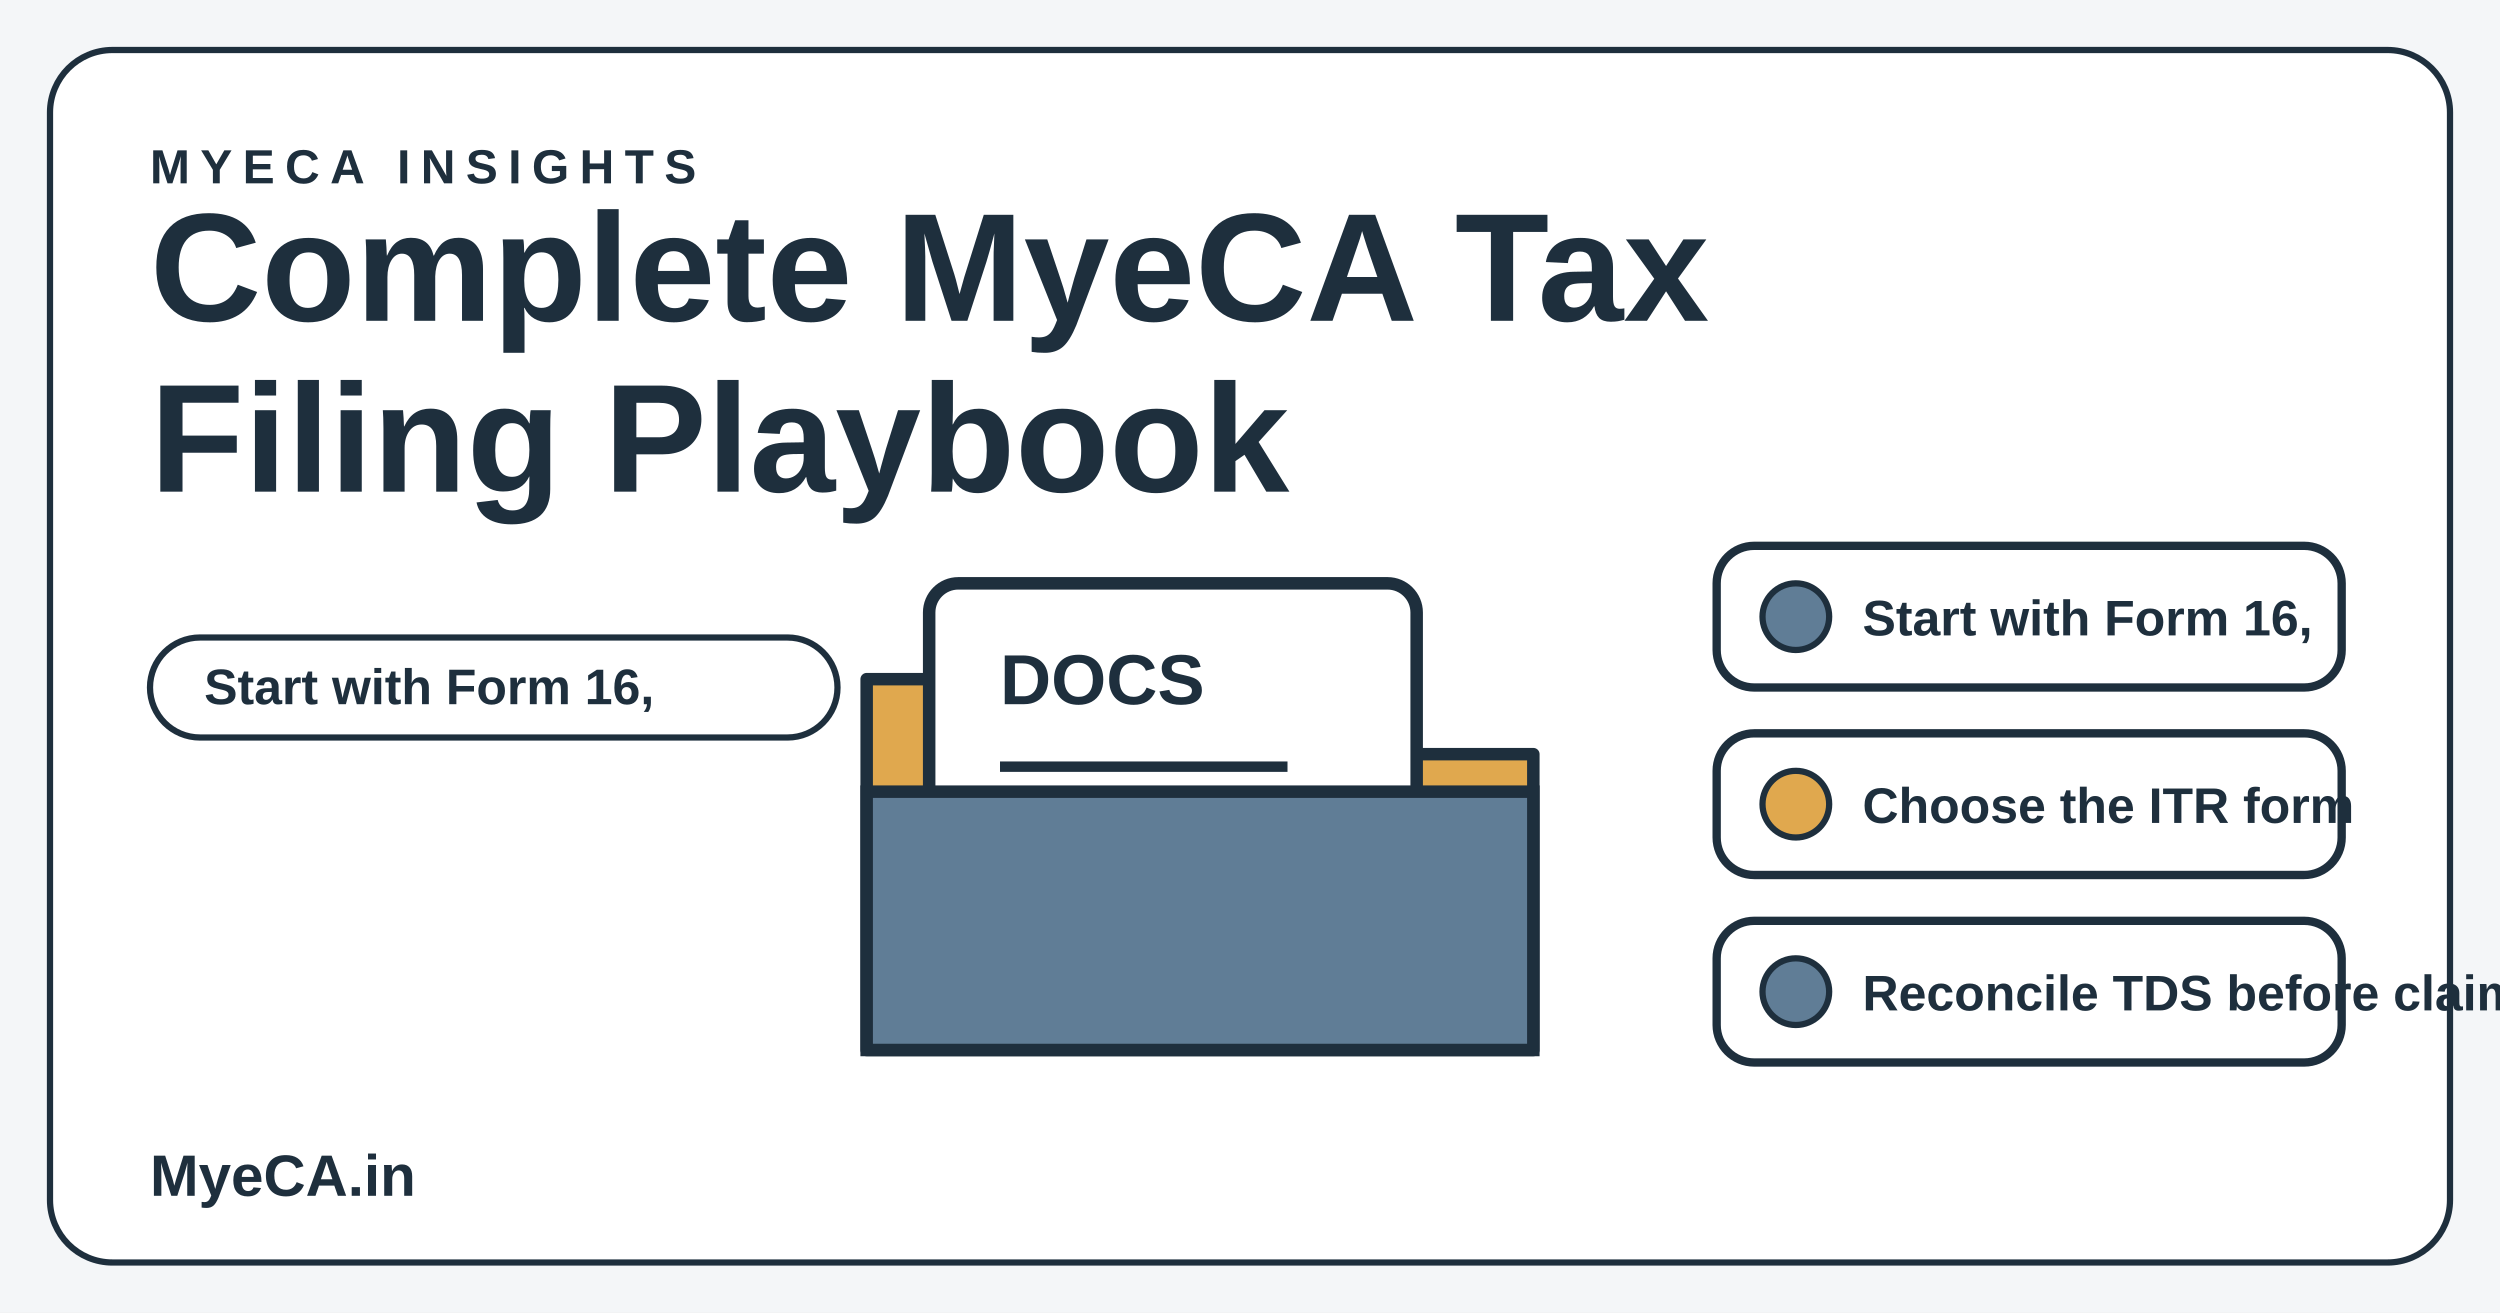
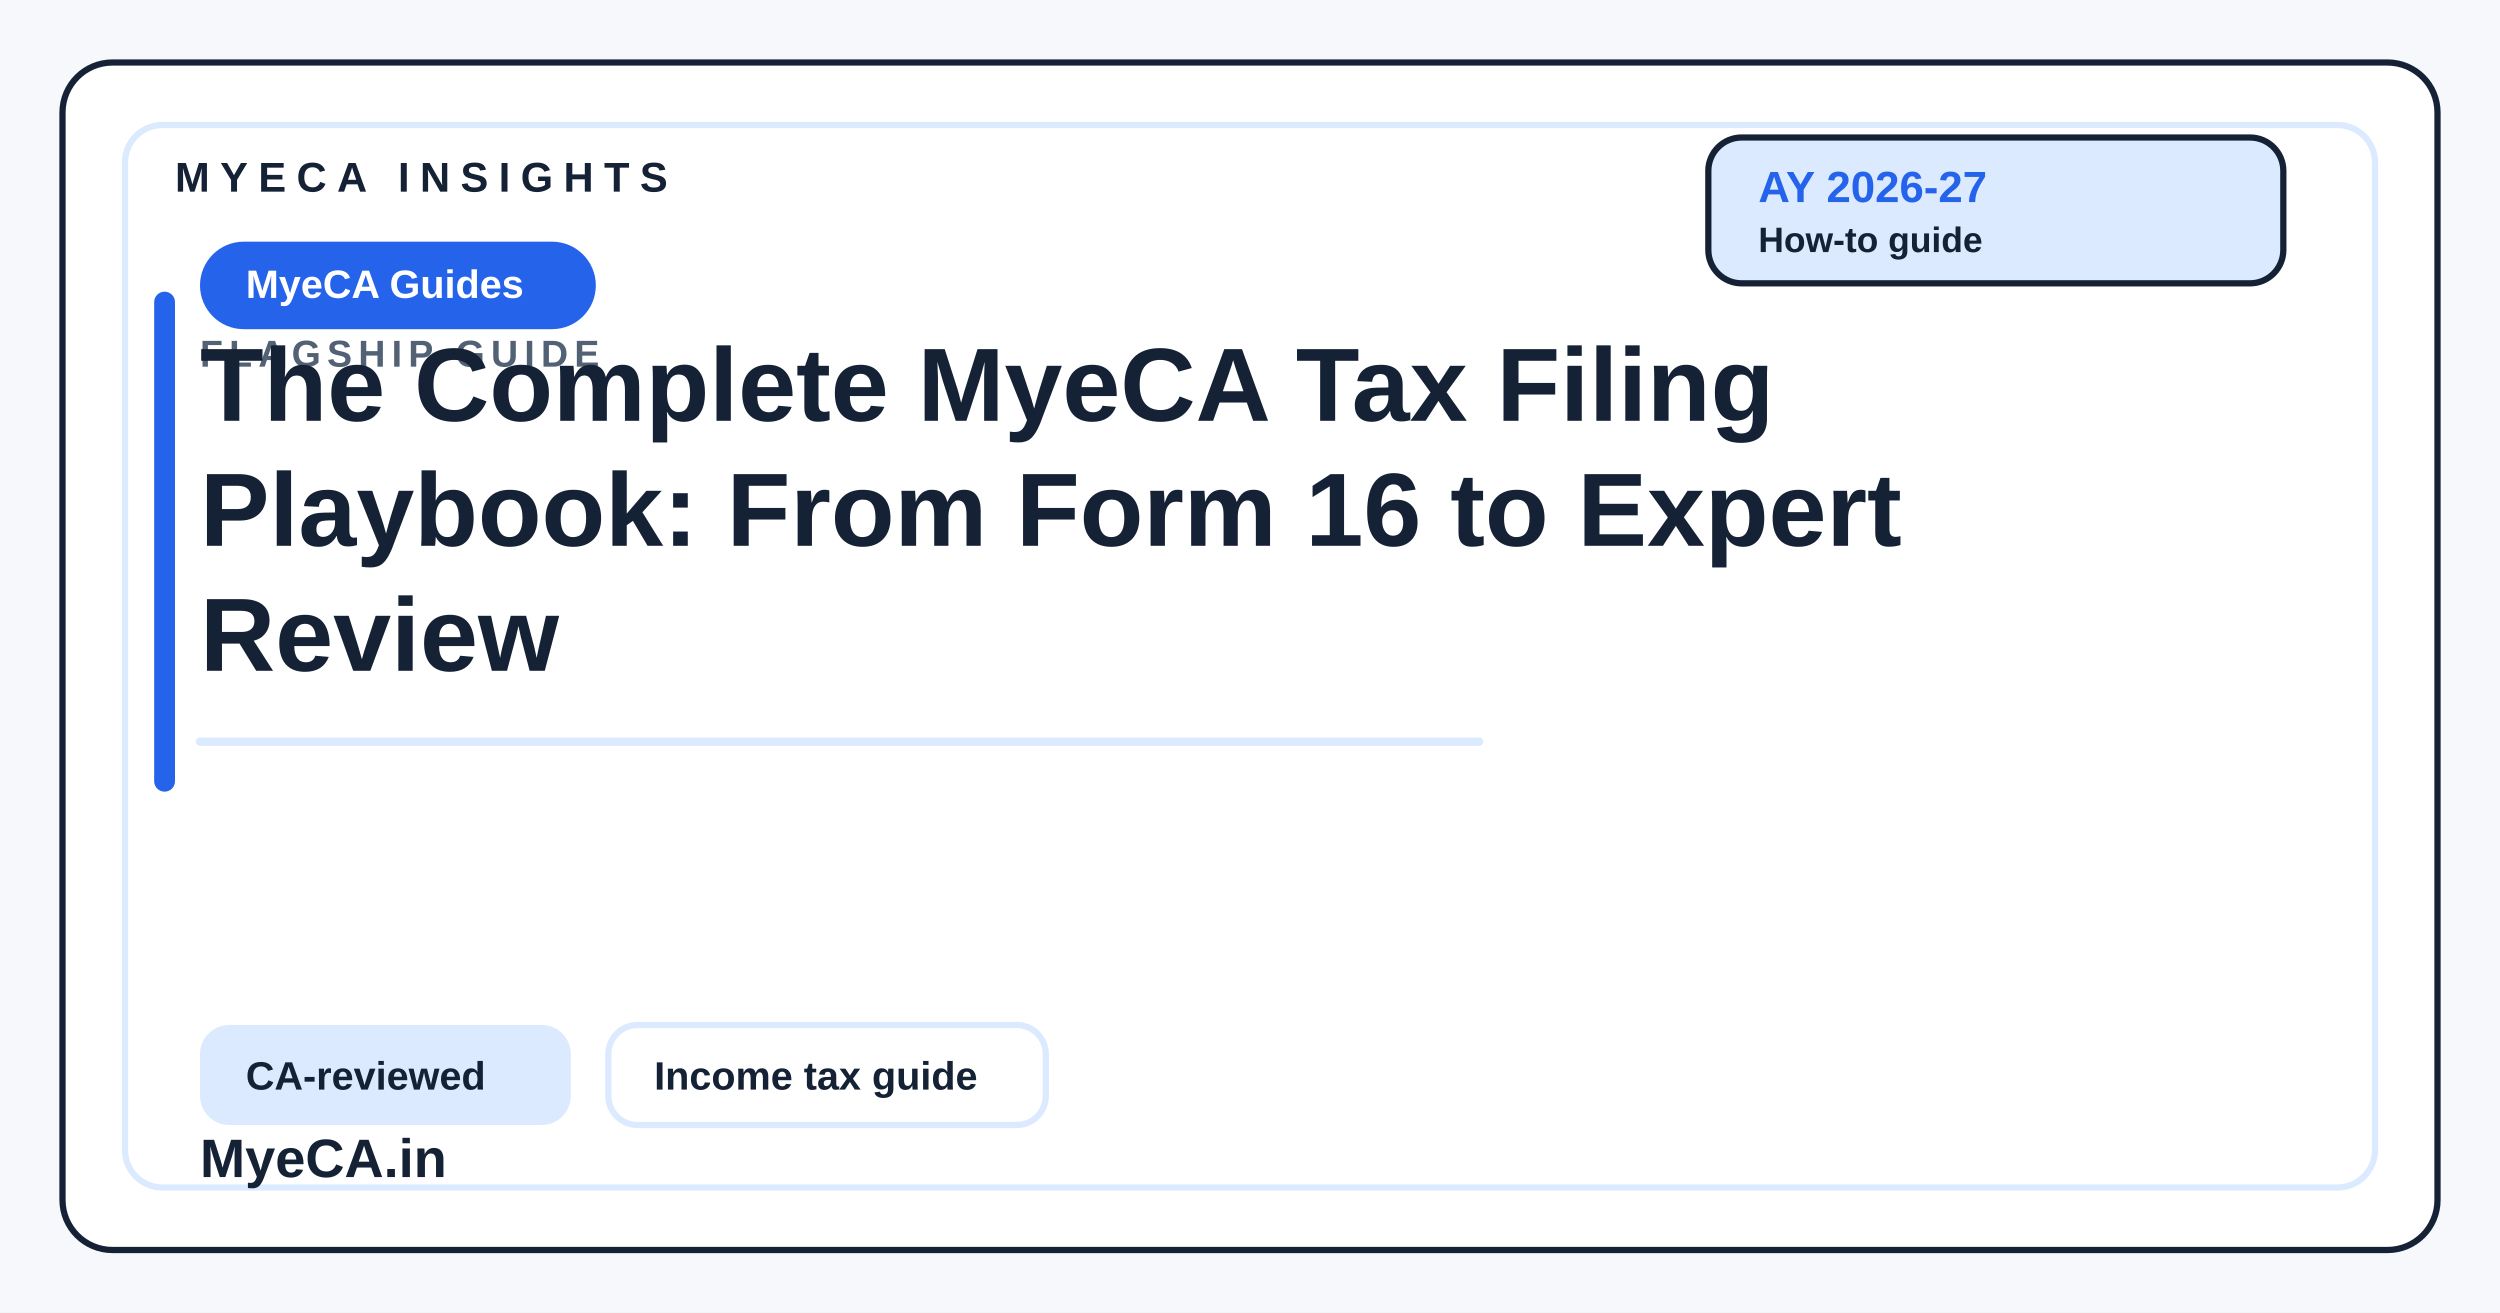
<svg xmlns="http://www.w3.org/2000/svg" width="1200" height="630" viewBox="0 0 1200 630" role="img" aria-labelledby="title desc">
-   <rect width="1200" height="630" fill="#f4f6f8" />
-   <rect x="24" y="24" width="1152" height="582" rx="30" fill="#ffffff" stroke="#1e2f3d" stroke-width="3" />
-   <text x="72" y="88" font-family="Arial, Helvetica, sans-serif" font-size="23" font-weight="800" letter-spacing="5" fill="#1e2f3d">MYECA INSIGHTS</text>
-   <text x="72" y="154" font-family="Arial, Helvetica, sans-serif" font-size="74" font-weight="900" fill="#1e2f3d">Complete MyeCA Tax</text>
-   <text x="72" y="236" font-family="Arial, Helvetica, sans-serif" font-size="74" font-weight="900" fill="#1e2f3d">Filing Playbook</text>
-   <rect x="72" y="306" width="330" height="48" rx="24" fill="#fff" stroke="#1e2f3d" stroke-width="3" />
-   <text x="98" y="338" font-family="Arial, Helvetica, sans-serif" font-size="24" font-weight="800" fill="#1e2f3d">Start with Form 16,</text>
-   <g transform="translate(388 252)">
-     <path d="M28 74h112l30 36h178v142H28z" fill="#e0a84e" stroke="#1e2f3d" stroke-width="6" stroke-linejoin="round" />
-     <rect x="58" y="28" width="234" height="168" rx="14" fill="#fff" stroke="#1e2f3d" stroke-width="6" />
-     <text x="92" y="86" font-family="Arial, Helvetica, sans-serif" font-size="34" font-weight="900" fill="#1e2f3d">DOCS</text>
-     <line x1="92" y1="116" x2="230" y2="116" stroke="#1e2f3d" stroke-width="5" />
-     <line x1="92" y1="146" x2="260" y2="146" stroke="#1e2f3d" stroke-width="5" />
-     <path d="M28 128h320v124H28z" fill="#607d96" stroke="#1e2f3d" stroke-width="6" />
+   <rect width="1200" height="630" fill="#f6f8fb" />
+   <rect x="30" y="30" width="1140" height="570" rx="24" fill="#ffffff" stroke="#152235" stroke-width="3" />
+   <rect x="60" y="60" width="1080" height="510" rx="18" fill="none" stroke="#dbeafe" stroke-width="3" />
+   <rect x="74" y="140" width="10" height="240" rx="5" fill="#2563eb" />
+   <text x="84" y="92" font-family="Arial, Helvetica, sans-serif" font-size="20" font-weight="900" letter-spacing="5" fill="#152235">MYECA INSIGHTS</text>
+   <g transform="translate(820 66)">
+     <rect x="0" y="0" width="276" height="70" rx="16" fill="#dbeafe" stroke="#152235" stroke-width="3" />
+     <text x="24" y="31" font-family="Arial, Helvetica, sans-serif" font-size="21" font-weight="900" fill="#2563eb">AY 2026-27</text>
+     <text x="24" y="55" font-family="Arial, Helvetica, sans-serif" font-size="17" font-weight="800" fill="#152235">How-to guide</text>
  </g>
-   <g transform="translate(824 262)">
-     <rect x="0" y="0" width="300" height="68" rx="18" fill="#fff" stroke="#1e2f3d" stroke-width="4" />
-     <circle cx="38" cy="34" r="16" fill="#607d96" stroke="#1e2f3d" stroke-width="3" />
-     <text x="70" y="43" font-family="Arial, Helvetica, sans-serif" font-size="24" font-weight="800" fill="#1e2f3d">Start with Form 16,</text>
+   <rect x="96" y="116" width="190" height="42" rx="21" fill="#2563eb" />
+   <text x="118" y="143" font-family="Arial, Helvetica, sans-serif" font-size="19" font-weight="900" fill="#ffffff">MyeCA Guides</text>
+   <text x="96" y="176" font-family="Arial, Helvetica, sans-serif" font-size="18" font-weight="900" letter-spacing="3" fill="#526174">FLAGSHIP GUIDE</text>
+   <text x="96" y="202" font-family="Arial, Helvetica, sans-serif" font-size="50" font-weight="900" fill="#152235">The Complete MyeCA Tax Filing</text>
+   <text x="96" y="262" font-family="Arial, Helvetica, sans-serif" font-size="50" font-weight="900" fill="#152235">Playbook: From Form 16 to Expert</text>
+   <text x="96" y="322" font-family="Arial, Helvetica, sans-serif" font-size="50" font-weight="900" fill="#152235">Review</text>
+   <line x1="96" y1="356" x2="710" y2="356" stroke="#dbeafe" stroke-width="4" stroke-linecap="round" />
+   <g transform="translate(96 492)">
+     <rect x="0" y="0" width="178" height="48" rx="14" fill="#dbeafe" />
+     <text x="22" y="31" font-family="Arial, Helvetica, sans-serif" font-size="19" font-weight="900" fill="#152235">CA-reviewed</text>
  </g>
-   <g transform="translate(824 352)">
-     <rect x="0" y="0" width="300" height="68" rx="18" fill="#fff" stroke="#1e2f3d" stroke-width="4" />
-     <circle cx="38" cy="34" r="16" fill="#e0a84e" stroke="#1e2f3d" stroke-width="3" />
-     <text x="70" y="43" font-family="Arial, Helvetica, sans-serif" font-size="24" font-weight="800" fill="#1e2f3d">Choose the ITR form</text>
+   <g transform="translate(292 492)">
+     <rect x="0" y="0" width="210" height="48" rx="14" fill="#ffffff" stroke="#dbeafe" stroke-width="3" />
+     <text x="22" y="31" font-family="Arial, Helvetica, sans-serif" font-size="19" font-weight="900" fill="#152235">Income tax guide</text>
  </g>
-   <g transform="translate(824 442)">
-     <rect x="0" y="0" width="300" height="68" rx="18" fill="#fff" stroke="#1e2f3d" stroke-width="4" />
-     <circle cx="38" cy="34" r="16" fill="#607d96" stroke="#1e2f3d" stroke-width="3" />
-     <text x="70" y="43" font-family="Arial, Helvetica, sans-serif" font-size="24" font-weight="800" fill="#1e2f3d">Reconcile TDS before claiming</text>
-   </g>
-   <text x="72" y="574" font-family="Arial, Helvetica, sans-serif" font-size="28" font-weight="900" fill="#1e2f3d">MyeCA.in</text>
+   <text x="96" y="565" font-family="Arial, Helvetica, sans-serif" font-size="26" font-weight="900" fill="#152235">MyeCA.in</text>
</svg>
